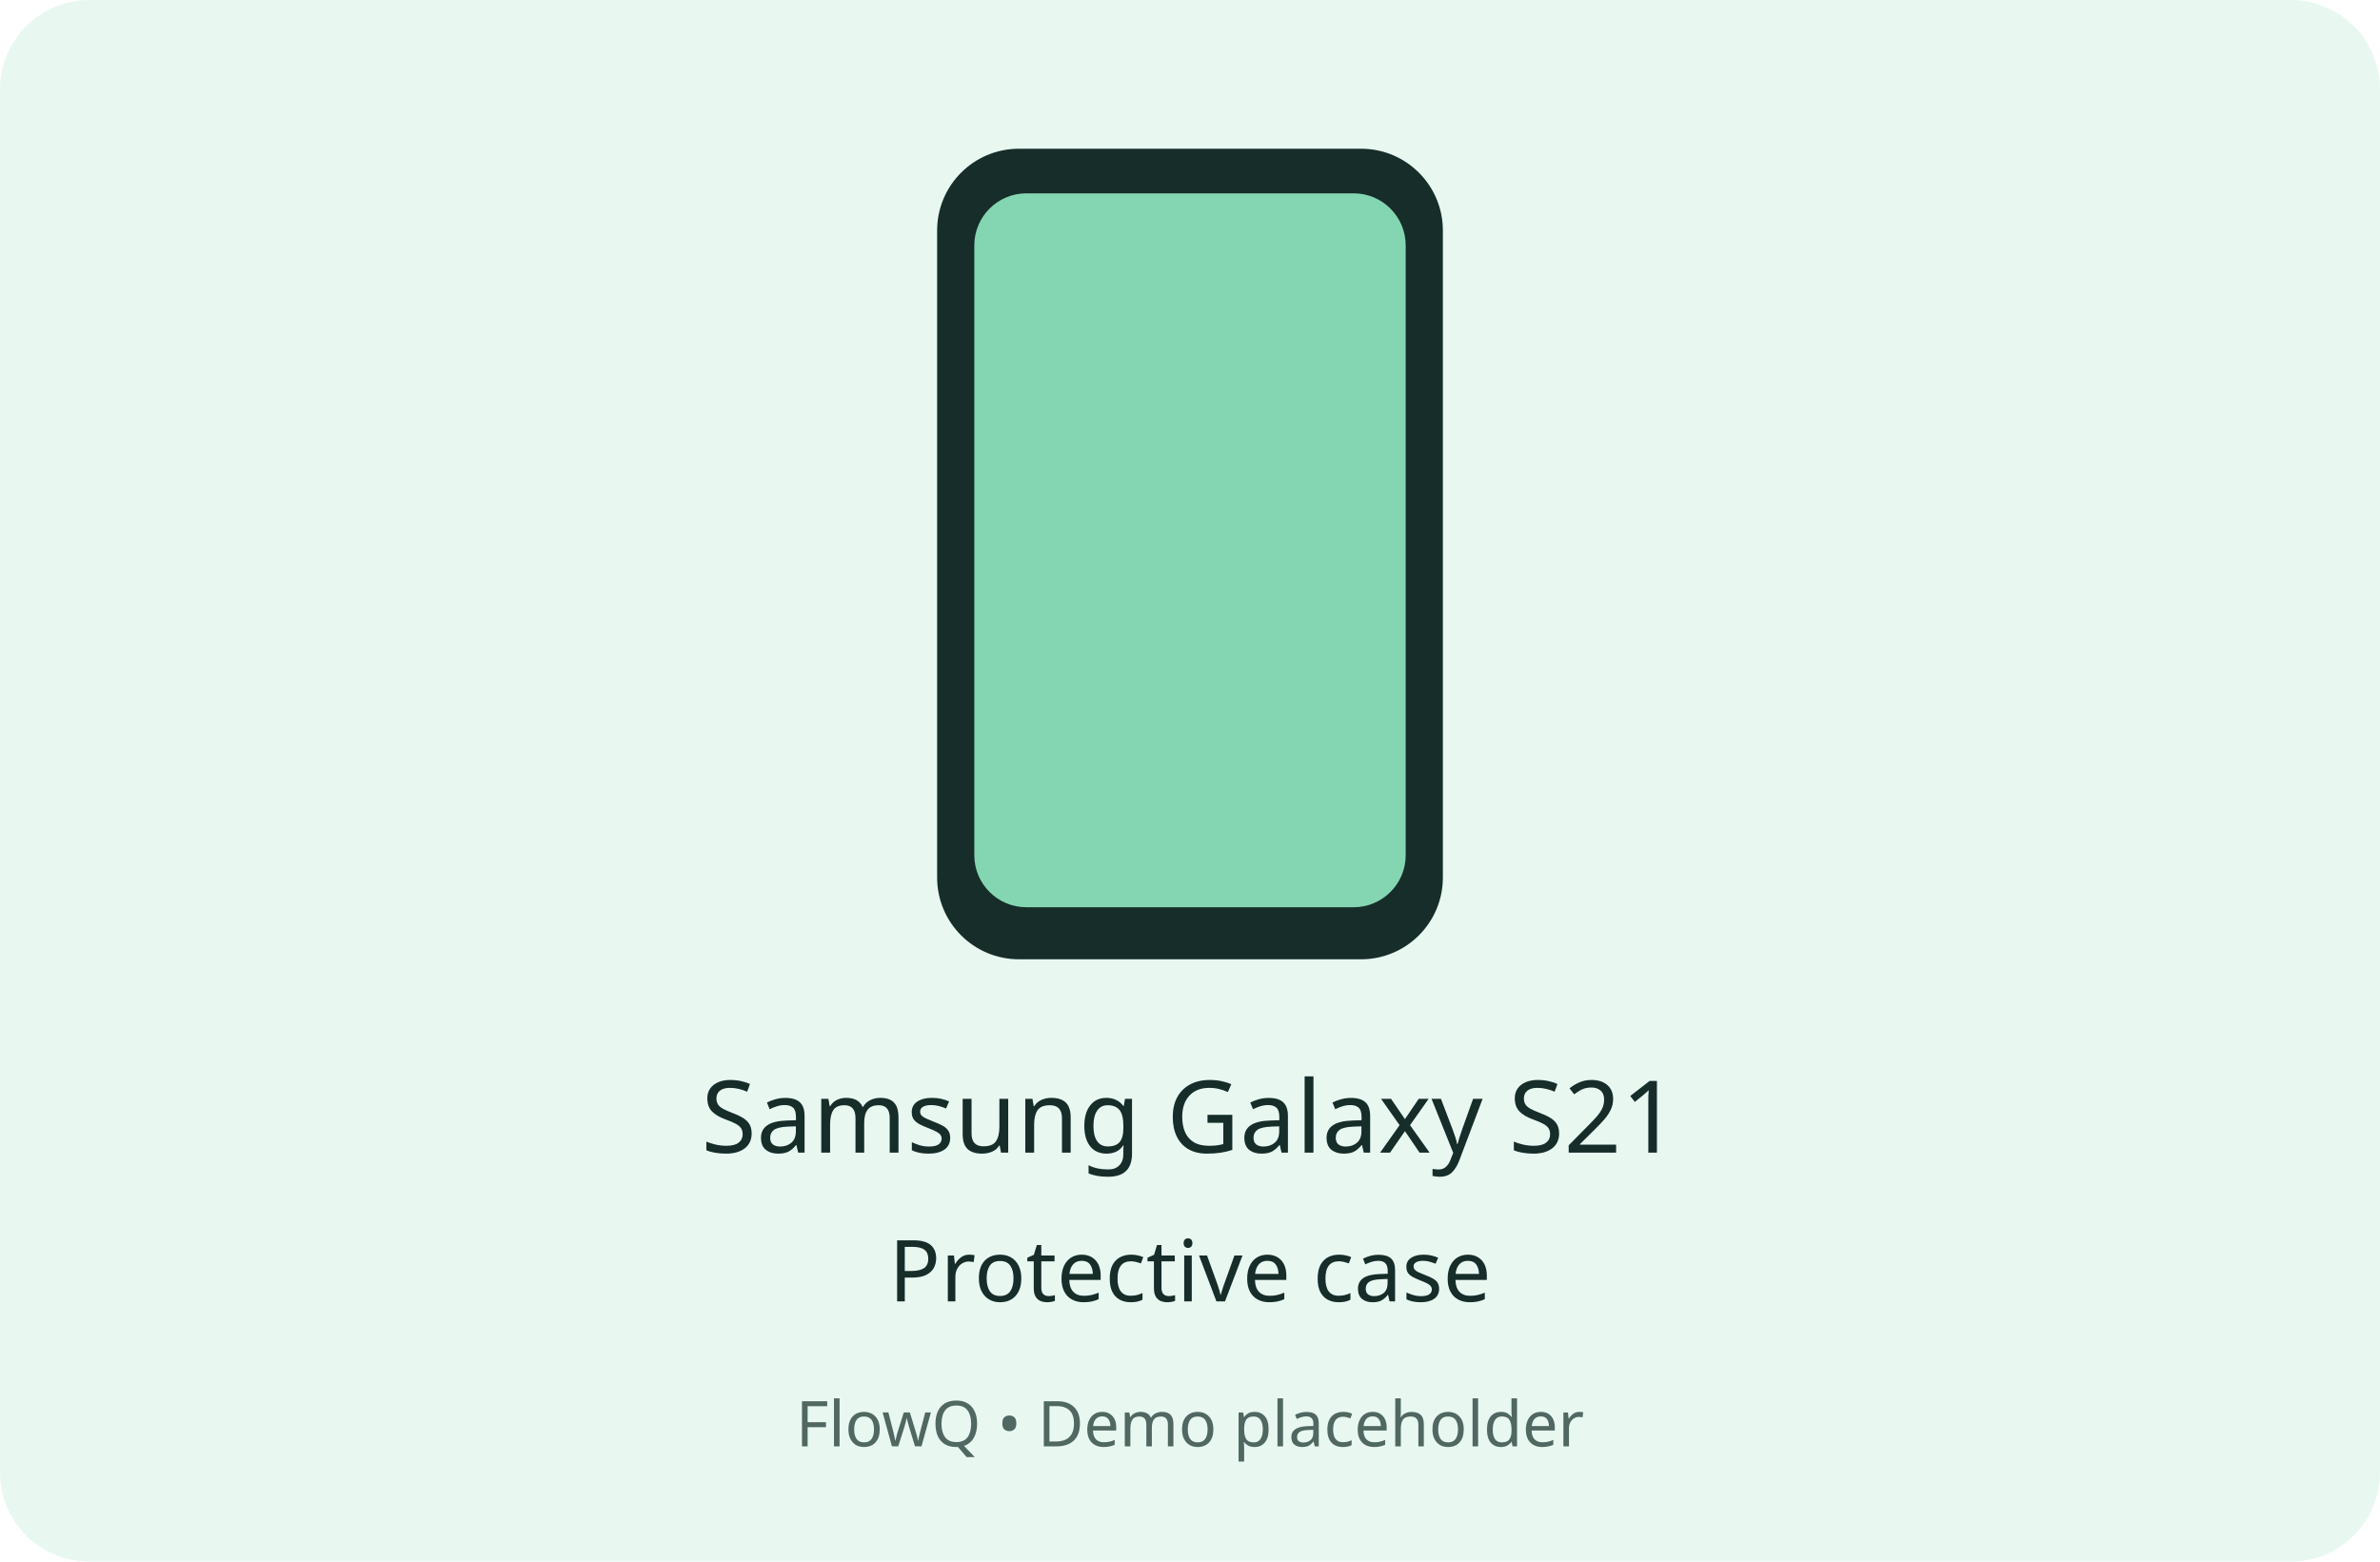
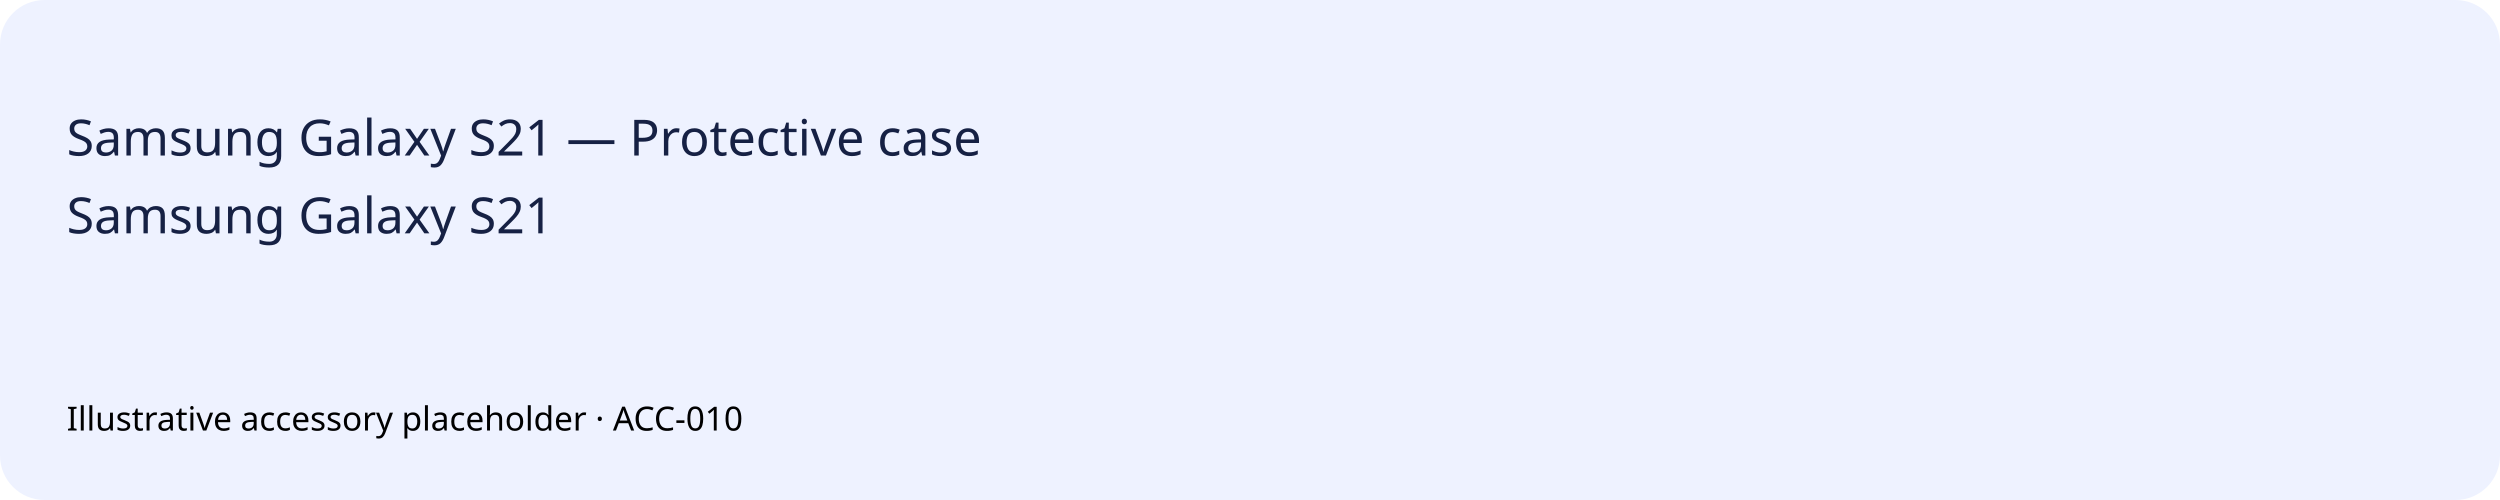
- <svg xmlns="http://www.w3.org/2000/svg" width="640" height="420" viewBox="0 0 640 420">
-   <rect width="640" height="420" rx="24" fill="#e8f8f1" />
-   <rect x="252" y="40" width="136" height="218" rx="22" fill="#172d2a" />
-   <rect x="262" y="52" width="116" height="192" rx="14" fill="#84d6b2" />
-   <text x="320" y="310" text-anchor="middle" font-family="sans-serif" font-size="27" fill="#172d2a">Samsung Galaxy S21</text>
-   <text x="320" y="350" text-anchor="middle" font-family="sans-serif" font-size="23" fill="#172d2a">Protective case</text>
-   <text x="320" y="389" text-anchor="middle" font-family="sans-serif" font-size="17" fill="#506861">FlowQ • Demo placeholder</text>
+ <svg xmlns="http://www.w3.org/2000/svg" width="900" height="180" viewBox="0 0 900 180">
+   <rect width="900" height="180" rx="16" fill="#eef2ff" />
+   <text x="24" y="28" font-family="sans-serif" font-size="18" fill="#162144">
+     <tspan x="24" dy="28">Samsung Galaxy S21 — Protective case</tspan>
+     <tspan x="24" dy="28">Samsung Galaxy S21</tspan>
+   </text>
+   <text x="24" y="155" font-family="sans-serif" font-size="12">Illustrative accessory placeholder · ACC-010</text>
</svg>
